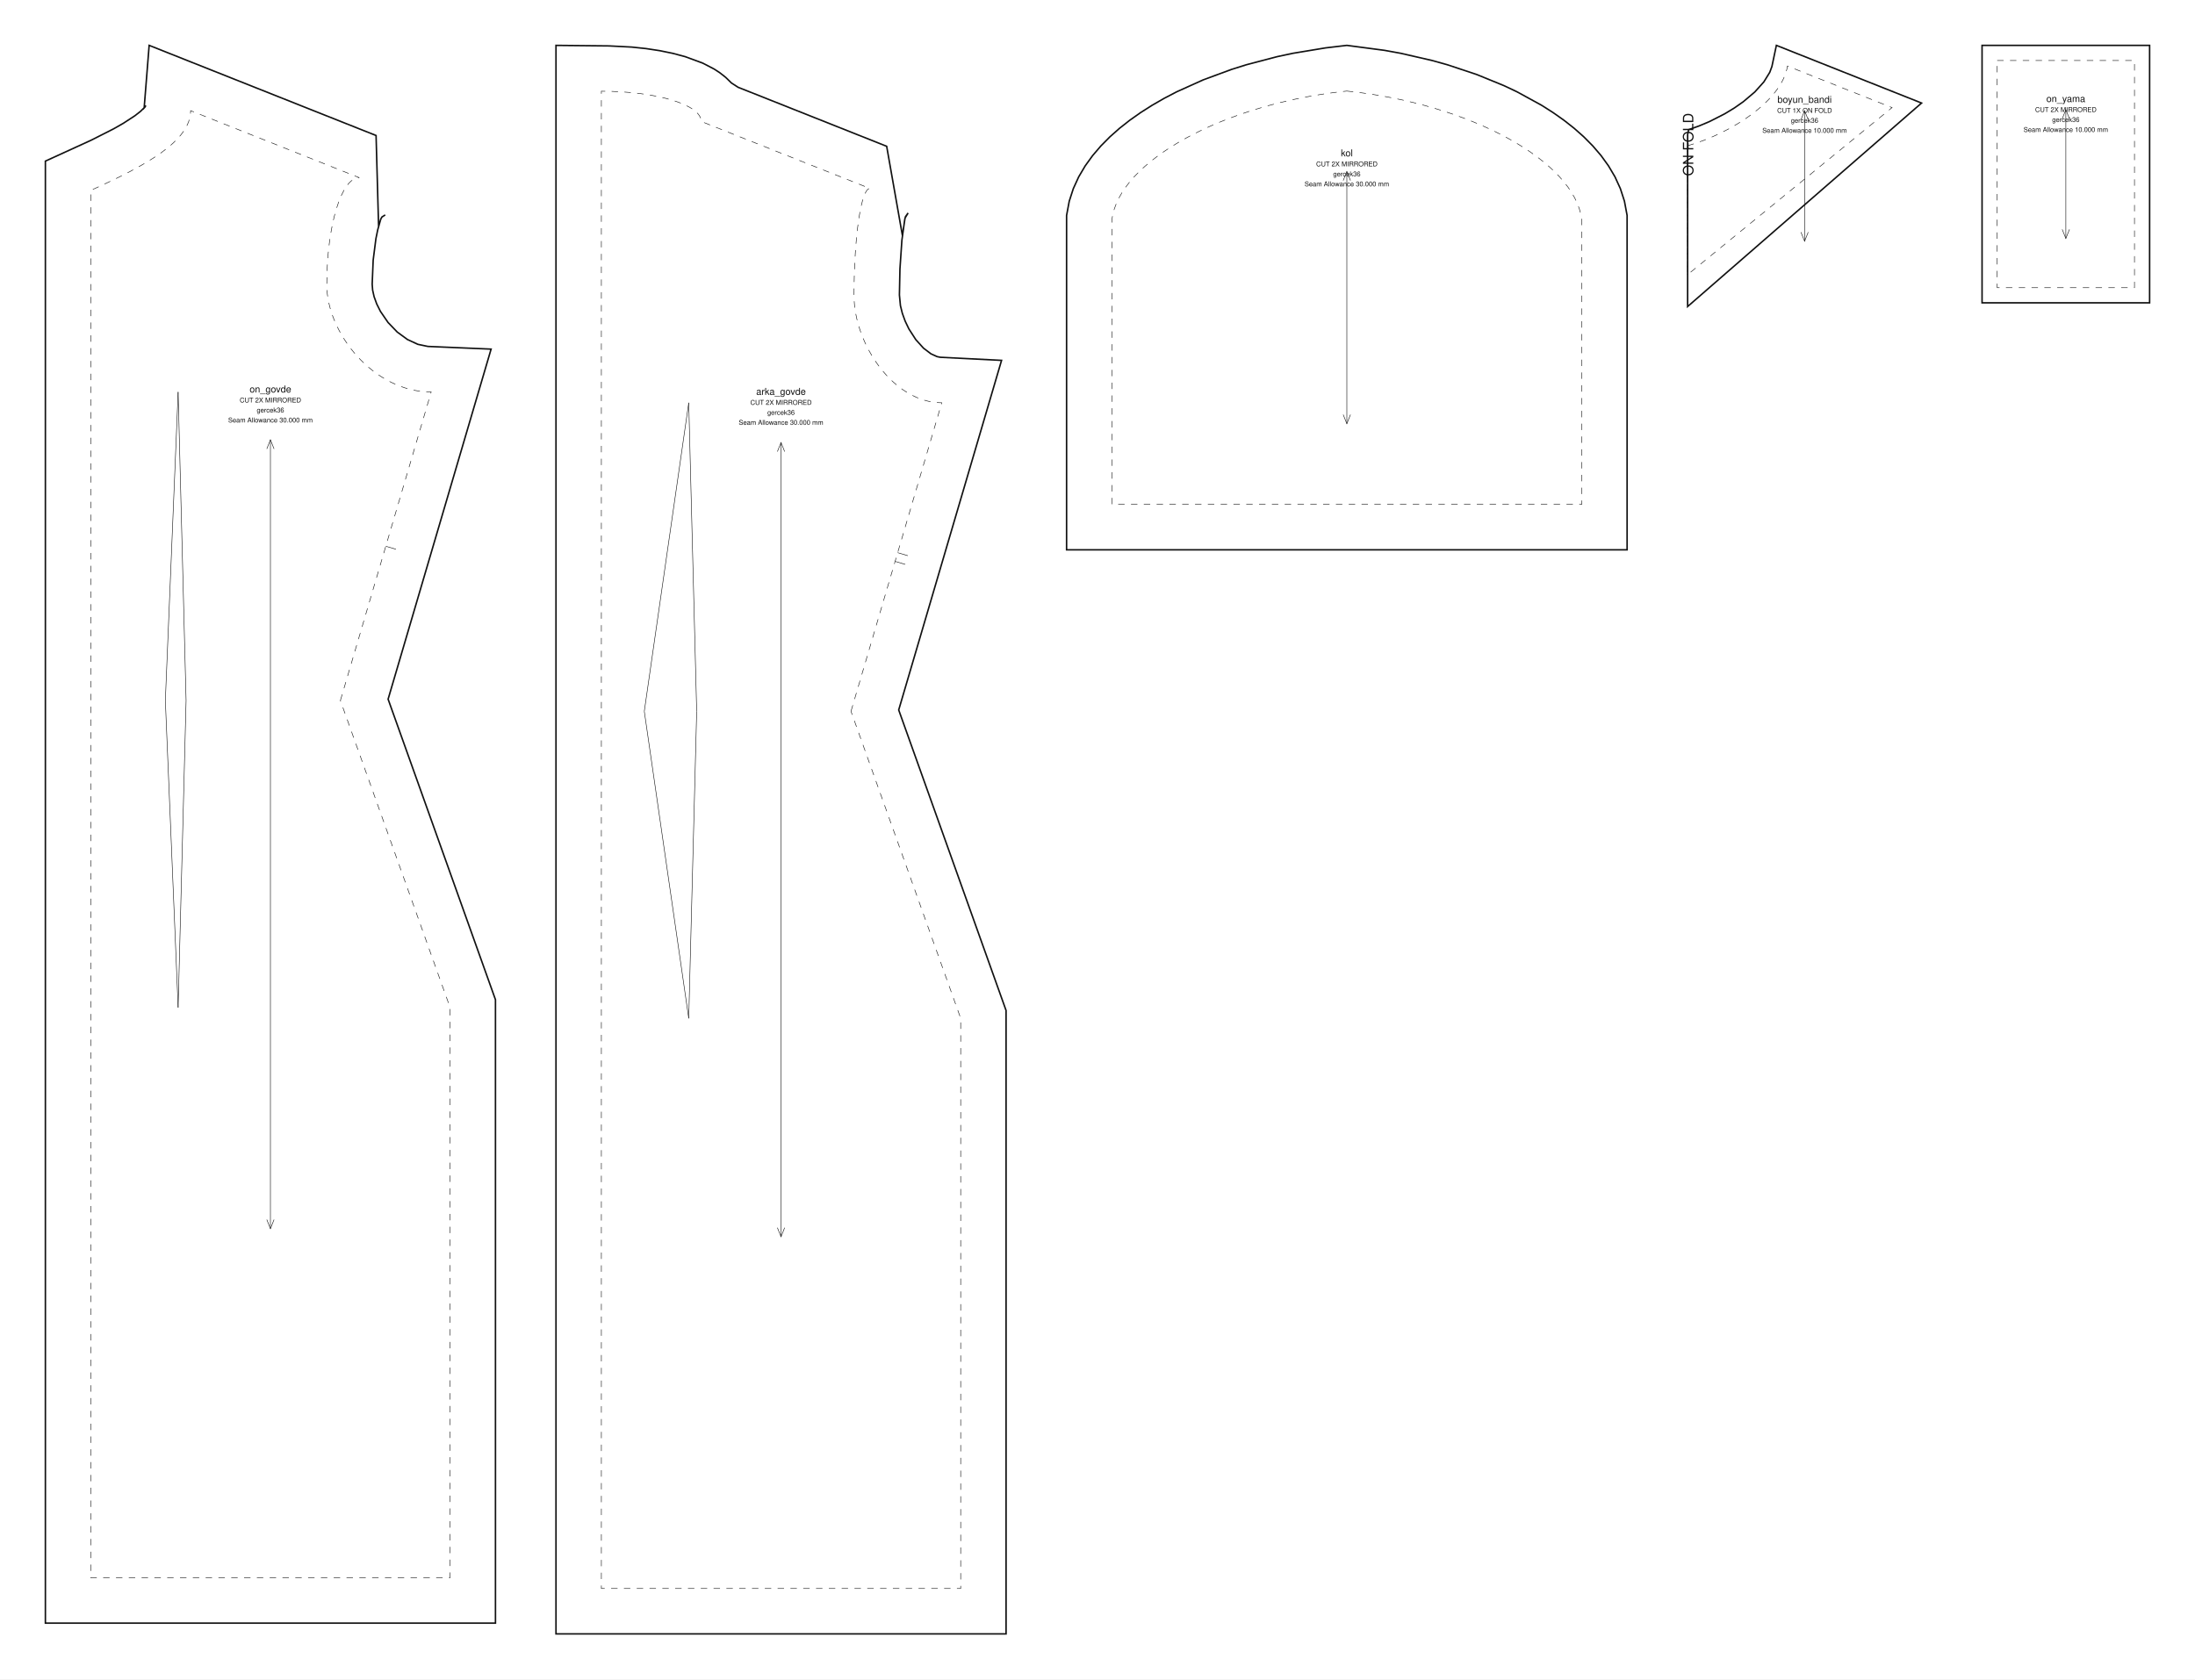
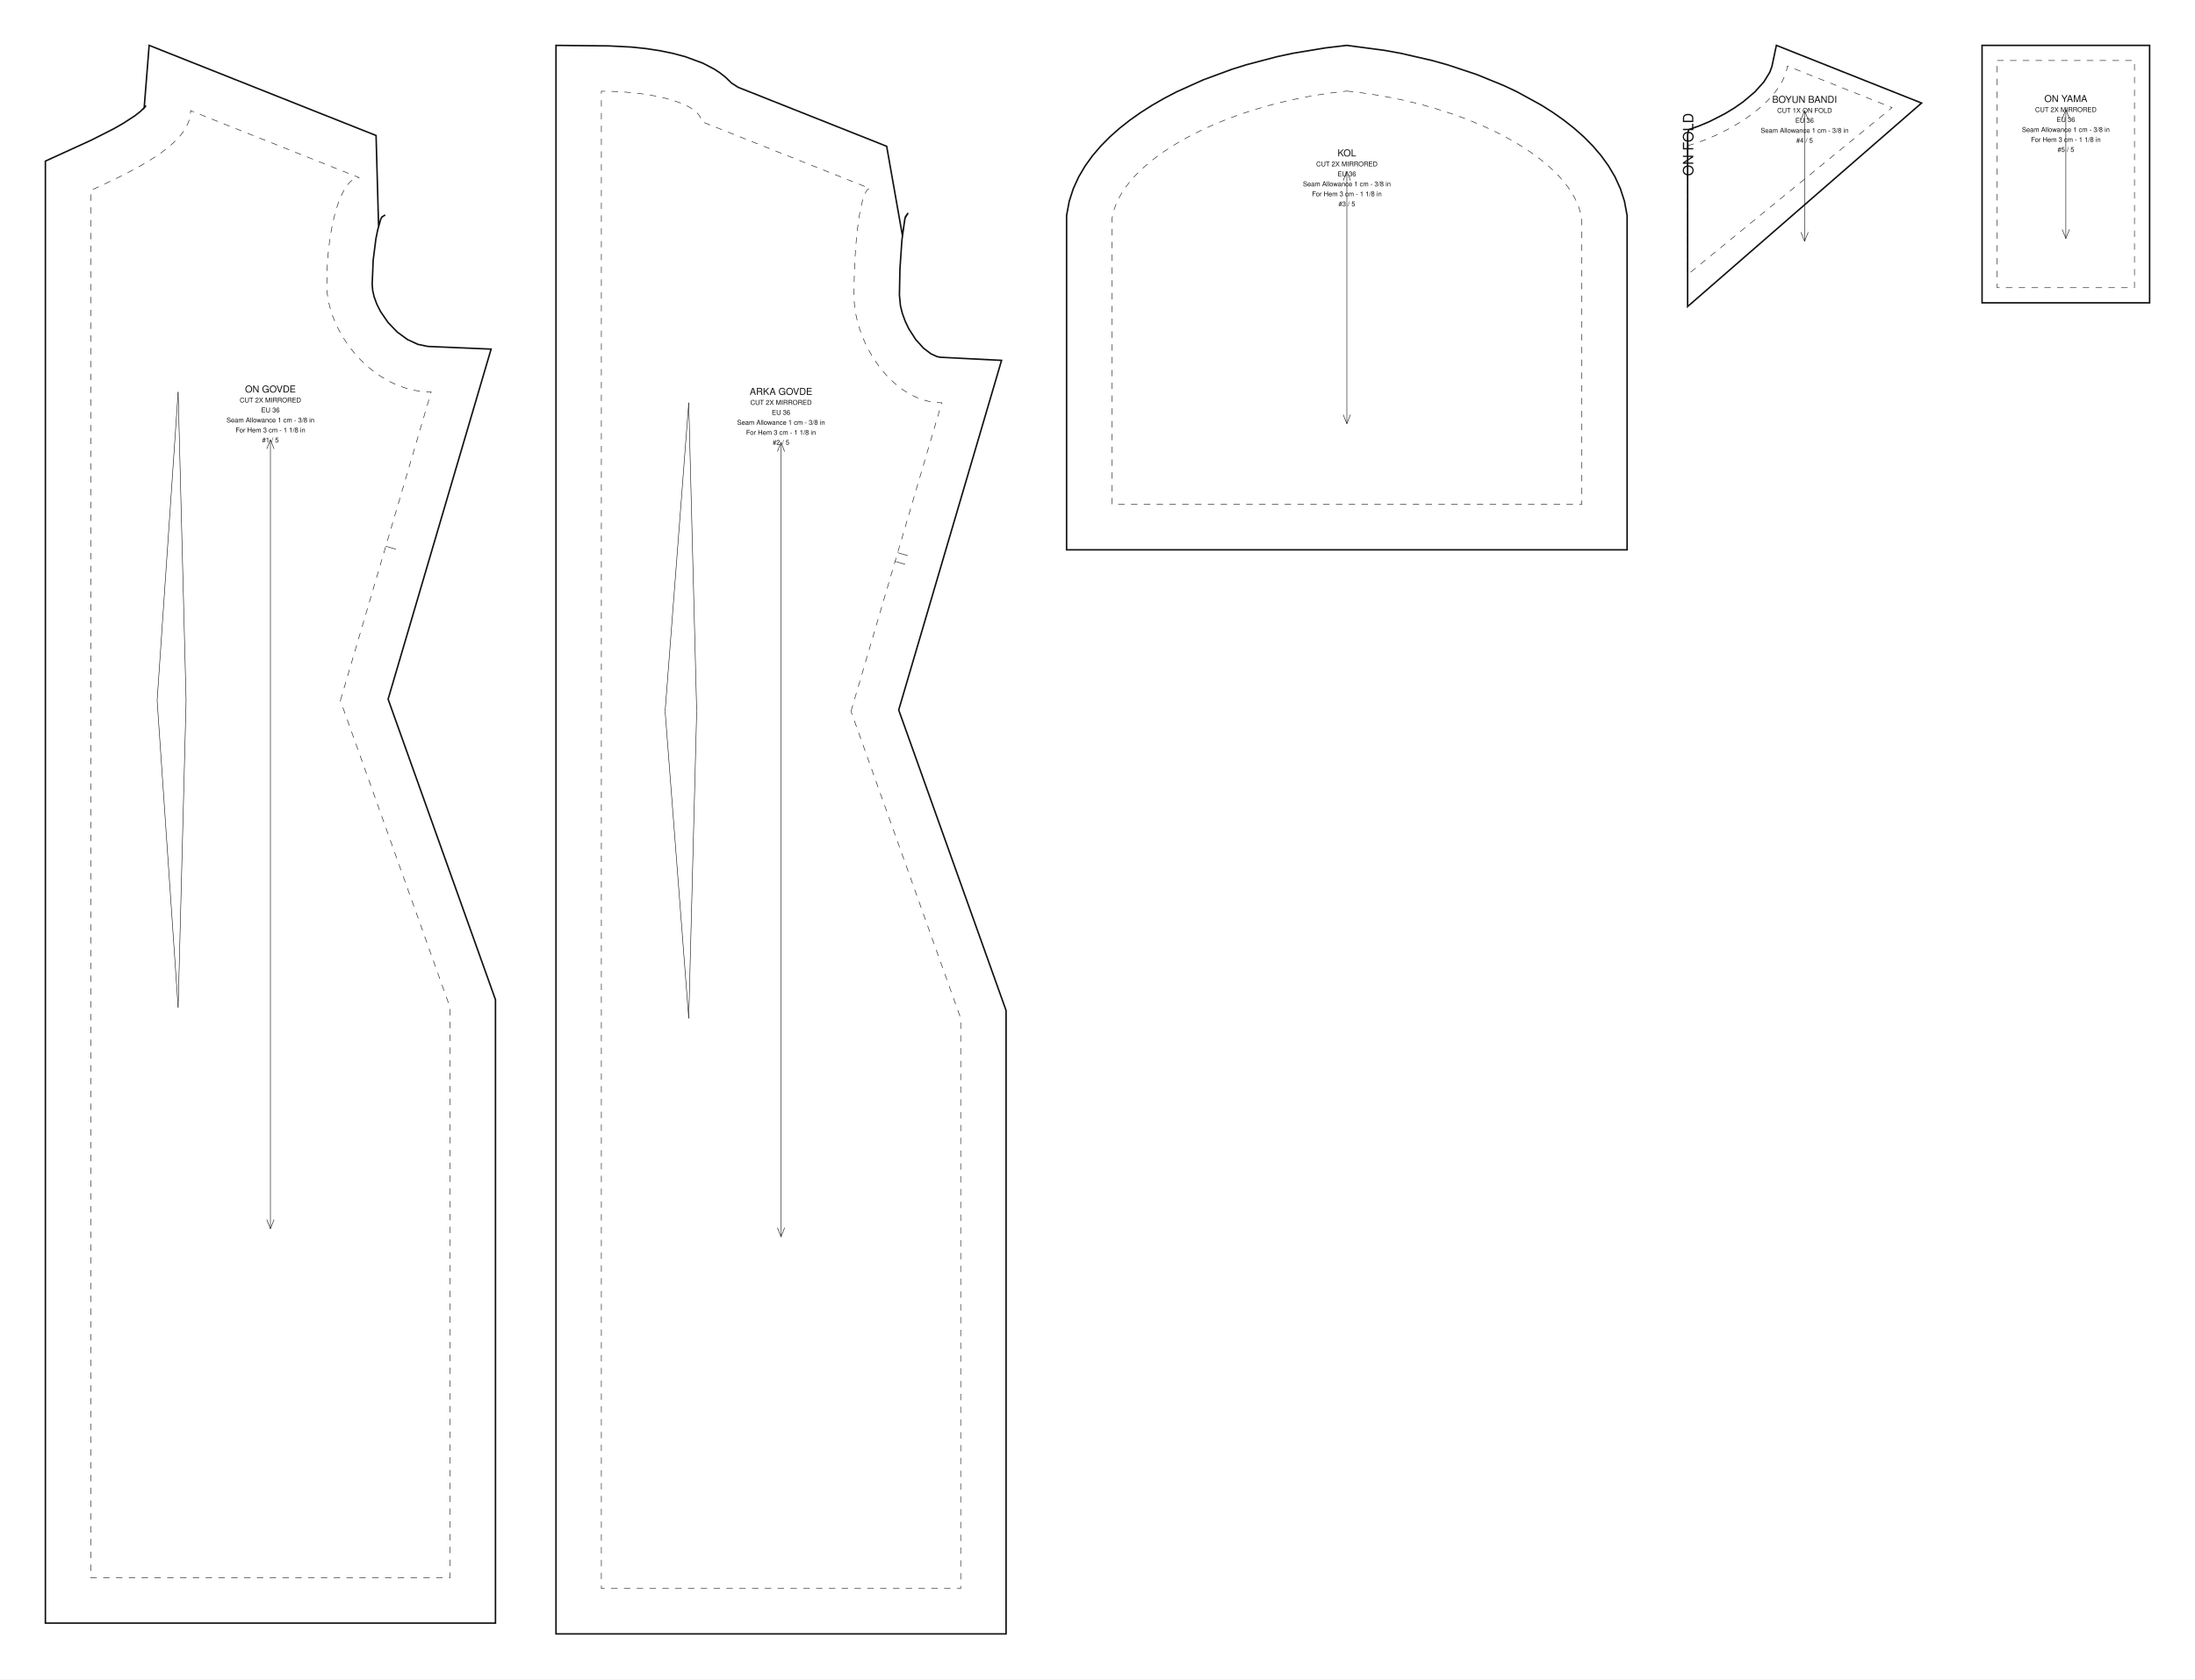
<svg xmlns="http://www.w3.org/2000/svg" data-ops="12" viewBox="0 0 1450.871 1110.308" width="1450.871mm" height="1110.308mm" data-scale="1:1" data-unit-mm="1" data-sheet="stitchu-pattern-sheet-v1" data-graf="taban-elbise" data-body="gercek36" data-parca="5">
  <rect width="1450.871" height="1110.308" fill="#ffffff" />
  <g font-family="Helvetica,Arial,sans-serif" fill="none" stroke="#111111">
    <g data-panel="on_govde">
      <path data-katman="1" data-tur="kesim" stroke-width="1.000" d="M 256.535 462.274 L 324.608 230.826 L 282.802 229.052 L 276.185 227.658 L 269.358 224.501 L 262.612 219.583 L 256.480 213.201 L 251.490 205.920 L 249.002 200.937 L 247.272 196.157 L 246.307 191.866 L 246.006 187.879 L 246.666 171.985 L 248.474 157.819 L 249.688 151.889 L 251.662 144.918 L 252.439 143.488 L 254.623 142.106 L 252.529 143.436 L 251.772 144.619 L 250.248 149.652 L 248.577 89.592 L 98.588 30.000 L 95.291 71.365 L 95.890 70.698 L 96.210 69.627 L 96.043 70.529 L 92.807 73.681 L 89.097 76.569 L 81.463 81.549 L 75.190 85.129 L 60.365 92.647 L 30.000 106.523 L 30.000 1073.172 L 327.500 1073.172 L 327.500 660.976 Z" />
      <path data-katman="14" data-tur="dikis" stroke-width="0.350" stroke-dasharray="4.233 4.233" d="M 225.000 463.172 L 285.000 259.172 C 246.892 259.172 216.000 220.043 216.000 188.322 C 216.000 149.193 225.626 117.472 237.500 117.472 L 126.000 73.172 C 126.000 93.220 96.451 109.472 60.000 125.862 L 60.000 463.172 L 60.000 1043.172 L 297.500 1043.172 L 297.500 666.172 L 225.000 463.172 Z" />
      <path data-katman="8" data-tur="pens" data-edge="ic_pens_1.1" stroke-width="0.350" d="M 123.000 463.172 L 117.750 259.172" />
-       <path data-katman="8" data-tur="pens" data-edge="ic_pens_1.2" stroke-width="0.350" d="M 117.750 259.172 L 109.296 463.172" />
-       <path data-katman="8" data-tur="pens" data-edge="ic_pens_1.3" stroke-width="0.350" d="M 109.296 463.172 L 117.750 666.172" />
+       <path data-katman="8" data-tur="pens" data-edge="ic_pens_1.2" stroke-width="0.350" d="M 117.750 259.172 L 103.864 463.172" />
+       <path data-katman="8" data-tur="pens" data-edge="ic_pens_1.3" stroke-width="0.350" d="M 103.864 463.172 L 117.750 666.172" />
      <path data-katman="8" data-tur="pens" data-edge="ic_pens_1.4" stroke-width="0.350" d="M 117.750 666.172 L 123.000 463.172" />
      <path data-katman="4" data-tur="centik" data-edge="side_front" stroke-width="0.350" d="M 255.000 361.172 L 261.716 363.148" />
      <path data-katman="7" data-tur="grain" stroke-width="0.350" d="M 178.750 290.793 L 178.750 812.379" />
      <path data-katman="7" data-tur="grainOk" stroke-width="0.350" d="M 181.150 296.793 L 178.750 290.793 L 176.350 296.793" />
      <path data-katman="7" data-tur="grainOk" stroke-width="0.350" d="M 176.350 806.379 L 178.750 812.379 L 181.150 806.379" />
-       <text data-katman="15" x="178.750" y="259.498" text-anchor="middle" font-size="6.300" fill="#111111" stroke="none">on_govde</text>
+       <text data-katman="15" x="178.750" y="259.498" text-anchor="middle" font-size="6.300" fill="#111111" stroke="none">ON GOVDE</text>
      <text data-katman="15" x="178.750" y="266.098" text-anchor="middle" font-size="4.400" fill="#111111" stroke="none">CUT 2X MIRRORED</text>
-       <text data-katman="15" x="178.750" y="272.698" text-anchor="middle" font-size="4.400" fill="#111111" stroke="none">gercek36</text>
-       <text data-katman="15" x="178.750" y="279.298" text-anchor="middle" font-size="4.400" fill="#111111" stroke="none">Seam Allowance 30.000 mm</text>
+       <text data-katman="15" x="178.750" y="272.698" text-anchor="middle" font-size="4.400" fill="#111111" stroke="none">EU 36</text>
+       <text data-katman="15" x="178.750" y="279.298" text-anchor="middle" font-size="4.400" fill="#111111" stroke="none">Seam Allowance 1 cm - 3/8 in</text>
+       <text data-katman="15" x="178.750" y="285.898" text-anchor="middle" font-size="4.400" fill="#111111" stroke="none">For Hem 3 cm - 1 1/8 in</text>
+       <text data-katman="15" x="178.750" y="292.498" text-anchor="middle" font-size="4.400" fill="#111111" stroke="none">#1 / 5</text>
    </g>
    <g data-panel="arka_govde">
      <path data-katman="1" data-tur="kesim" stroke-width="1.000" d="M 594.035 469.409 L 662.019 238.264 L 621.529 236.221 L 619.412 235.792 L 615.352 233.945 L 610.426 230.196 L 605.336 224.559 L 600.781 217.500 L 598.309 212.346 L 596.419 207.114 L 595.175 202.071 L 594.503 195.031 L 594.851 177.846 L 596.144 158.838 L 598.047 145.034 L 598.522 143.228 L 600.244 140.817 L 598.228 144.147 L 596.482 155.675 L 586.077 96.728 L 487.888 57.716 L 483.472 54.862 L 479.661 51.148 L 475.854 48.151 L 472.077 45.673 L 464.537 41.756 L 452.884 37.455 L 444.682 35.265 L 436.061 33.499 L 427.007 32.121 L 417.539 31.124 L 402.633 30.359 L 367.500 30.000 L 367.500 1080.308 L 665.000 1080.308 L 665.000 668.111 Z" />
      <path data-katman="14" data-tur="dikis" stroke-width="0.350" stroke-dasharray="4.233 4.233" d="M 562.500 470.308 L 622.500 266.308 C 590.467 266.308 564.500 227.179 564.500 195.458 C 564.500 156.329 569.201 124.608 575.000 124.608 L 463.500 80.308 C 463.500 69.262 433.951 60.308 397.500 60.308 L 397.500 470.308 L 397.500 1050.308 L 635.000 1050.308 L 635.000 673.308 L 562.500 470.308 Z" />
      <path data-katman="8" data-tur="pens" data-edge="ic_pens_1.1" stroke-width="0.350" d="M 460.500 470.308 L 455.250 266.308" />
-       <path data-katman="8" data-tur="pens" data-edge="ic_pens_1.2" stroke-width="0.350" d="M 455.250 266.308 L 425.871 470.308" />
-       <path data-katman="8" data-tur="pens" data-edge="ic_pens_1.3" stroke-width="0.350" d="M 425.871 470.308 L 455.250 673.308" />
+       <path data-katman="8" data-tur="pens" data-edge="ic_pens_1.2" stroke-width="0.350" d="M 455.250 266.308 L 439.636 470.308" />
+       <path data-katman="8" data-tur="pens" data-edge="ic_pens_1.3" stroke-width="0.350" d="M 439.636 470.308 L 455.250 673.308" />
      <path data-katman="8" data-tur="pens" data-edge="ic_pens_1.4" stroke-width="0.350" d="M 455.250 673.308 L 460.500 470.308" />
      <path data-katman="4" data-tur="centik" data-edge="side_back" stroke-width="0.350" d="M 591.654 371.186 L 598.369 373.161" />
      <path data-katman="4" data-tur="centik" data-edge="side_back" stroke-width="0.350" d="M 593.346 365.430 L 600.062 367.405" />
      <path data-katman="7" data-tur="grain" stroke-width="0.350" d="M 516.250 292.577 L 516.250 817.731" />
      <path data-katman="7" data-tur="grainOk" stroke-width="0.350" d="M 518.650 298.577 L 516.250 292.577 L 513.850 298.577" />
      <path data-katman="7" data-tur="grainOk" stroke-width="0.350" d="M 513.850 811.731 L 516.250 817.731 L 518.650 811.731" />
-       <text data-katman="15" x="516.250" y="261.068" text-anchor="middle" font-size="6.300" fill="#111111" stroke="none">arka_govde</text>
+       <text data-katman="15" x="516.250" y="261.068" text-anchor="middle" font-size="6.300" fill="#111111" stroke="none">ARKA GOVDE</text>
      <text data-katman="15" x="516.250" y="267.668" text-anchor="middle" font-size="4.400" fill="#111111" stroke="none">CUT 2X MIRRORED</text>
-       <text data-katman="15" x="516.250" y="274.268" text-anchor="middle" font-size="4.400" fill="#111111" stroke="none">gercek36</text>
-       <text data-katman="15" x="516.250" y="280.868" text-anchor="middle" font-size="4.400" fill="#111111" stroke="none">Seam Allowance 30.000 mm</text>
+       <text data-katman="15" x="516.250" y="274.268" text-anchor="middle" font-size="4.400" fill="#111111" stroke="none">EU 36</text>
+       <text data-katman="15" x="516.250" y="280.868" text-anchor="middle" font-size="4.400" fill="#111111" stroke="none">Seam Allowance 1 cm - 3/8 in</text>
+       <text data-katman="15" x="516.250" y="287.468" text-anchor="middle" font-size="4.400" fill="#111111" stroke="none">For Hem 3 cm - 1 1/8 in</text>
+       <text data-katman="15" x="516.250" y="294.068" text-anchor="middle" font-size="4.400" fill="#111111" stroke="none">#2 / 5</text>
    </g>
    <g data-panel="kol">
      <path data-katman="1" data-tur="kesim" stroke-width="1.000" d="M 890.250 30.000 L 915.178 33.292 L 925.858 35.232 L 946.615 40.000 L 956.654 42.806 L 975.964 49.216 L 994.134 56.639 L 1002.751 60.717 L 1018.968 69.601 L 1026.537 74.415 L 1033.727 79.489 L 1040.519 84.840 L 1046.894 90.494 L 1052.823 96.483 L 1058.270 102.849 L 1063.180 109.641 L 1067.474 116.908 L 1071.039 124.689 L 1073.728 132.988 L 1075.500 142.443 L 1075.500 363.529 L 705.000 363.529 L 705.000 142.443 L 706.772 132.988 L 709.461 124.689 L 713.026 116.908 L 717.320 109.641 L 722.230 102.849 L 727.677 96.483 L 733.606 90.494 L 739.981 84.840 L 746.773 79.489 L 753.963 74.415 L 761.532 69.601 L 769.466 65.037 L 777.749 60.717 L 795.300 52.804 L 814.057 45.881 L 823.846 42.806 L 844.156 37.471 L 854.642 35.232 L 876.180 31.664 Z" />
      <path data-katman="14" data-tur="dikis" stroke-width="0.350" stroke-dasharray="4.233 4.233" d="M 890.250 60.209 C 971.436 68.528 1040.944 106.593 1045.500 145.229 L 1045.500 333.529 L 735.000 333.529 L 735.000 145.229 C 739.556 106.593 809.064 68.528 890.250 60.209 Z" />
      <path data-katman="7" data-tur="grain" stroke-width="0.350" d="M 890.250 113.382 L 890.250 280.147" />
      <path data-katman="7" data-tur="grainOk" stroke-width="0.350" d="M 892.650 119.382 L 890.250 113.382 L 887.850 119.382" />
      <path data-katman="7" data-tur="grainOk" stroke-width="0.350" d="M 887.850 274.147 L 890.250 280.147 L 892.650 274.147" />
-       <text data-katman="15" x="890.250" y="103.376" text-anchor="middle" font-size="6.300" fill="#111111" stroke="none">kol</text>
+       <text data-katman="15" x="890.250" y="103.376" text-anchor="middle" font-size="6.300" fill="#111111" stroke="none">KOL</text>
      <text data-katman="15" x="890.250" y="109.976" text-anchor="middle" font-size="4.400" fill="#111111" stroke="none">CUT 2X MIRRORED</text>
-       <text data-katman="15" x="890.250" y="116.576" text-anchor="middle" font-size="4.400" fill="#111111" stroke="none">gercek36</text>
-       <text data-katman="15" x="890.250" y="123.176" text-anchor="middle" font-size="4.400" fill="#111111" stroke="none">Seam Allowance 30.000 mm</text>
+       <text data-katman="15" x="890.250" y="116.576" text-anchor="middle" font-size="4.400" fill="#111111" stroke="none">EU 36</text>
+       <text data-katman="15" x="890.250" y="123.176" text-anchor="middle" font-size="4.400" fill="#111111" stroke="none">Seam Allowance 1 cm - 3/8 in</text>
+       <text data-katman="15" x="890.250" y="129.776" text-anchor="middle" font-size="4.400" fill="#111111" stroke="none">For Hem 3 cm - 1 1/8 in</text>
+       <text data-katman="15" x="890.250" y="136.376" text-anchor="middle" font-size="4.400" fill="#111111" stroke="none">#3 / 5</text>
    </g>
    <g data-panel="boyun_bandi">
      <path data-katman="1" data-tur="kesim" stroke-width="1.000" d="M 1115.500 88.944 L 1116.155 85.719 L 1123.042 83.283 L 1129.937 80.380 L 1140.002 75.262 L 1146.335 71.422 L 1152.213 67.313 L 1159.901 60.810 L 1165.868 54.176 L 1169.794 47.813 L 1171.225 43.936 L 1174.164 30.000 L 1270.121 68.125 L 1115.500 202.682 Z" />
      <path data-katman="14" data-tur="dikis" stroke-width="0.350" stroke-dasharray="4.233 4.233" d="M 1115.500 96.365 C 1144.971 87.955 1177.971 66.175 1181.500 43.675 L 1250.630 71.141 L 1115.500 181.593 L 1115.500 96.365 Z" />
      <path data-katman="6" data-tur="kat" stroke-width="0.350" stroke-dasharray="4.233 4.233" d="M 1115.500 96.365 L 1115.500 181.593" />
      <text data-katman="15" x="1119.260" y="116.341" font-size="9.400" fill="#111111" stroke="none" transform="rotate(-90 1119.260 116.341)">ON FOLD</text>
      <path data-katman="7" data-tur="grain" stroke-width="0.350" d="M 1192.811 73.171 L 1192.811 159.512" />
      <path data-katman="7" data-tur="grainOk" stroke-width="0.350" d="M 1195.211 79.171 L 1192.811 73.171 L 1190.411 79.171" />
      <path data-katman="7" data-tur="grainOk" stroke-width="0.350" d="M 1190.411 153.512 L 1192.811 159.512 L 1195.211 153.512" />
-       <text data-katman="15" x="1192.811" y="67.990" text-anchor="middle" font-size="6.300" fill="#111111" stroke="none">boyun_bandi</text>
+       <text data-katman="15" x="1192.811" y="67.990" text-anchor="middle" font-size="6.300" fill="#111111" stroke="none">BOYUN BANDI</text>
      <text data-katman="15" x="1192.811" y="74.590" text-anchor="middle" font-size="4.400" fill="#111111" stroke="none">CUT 1X ON FOLD</text>
-       <text data-katman="15" x="1192.811" y="81.190" text-anchor="middle" font-size="4.400" fill="#111111" stroke="none">gercek36</text>
-       <text data-katman="15" x="1192.811" y="87.790" text-anchor="middle" font-size="4.400" fill="#111111" stroke="none">Seam Allowance 10.000 mm</text>
+       <text data-katman="15" x="1192.811" y="81.190" text-anchor="middle" font-size="4.400" fill="#111111" stroke="none">EU 36</text>
+       <text data-katman="15" x="1192.811" y="87.790" text-anchor="middle" font-size="4.400" fill="#111111" stroke="none">Seam Allowance 1 cm - 3/8 in</text>
+       <text data-katman="15" x="1192.811" y="94.390" text-anchor="middle" font-size="4.400" fill="#111111" stroke="none">#4 / 5</text>
    </g>
    <g data-panel="on_yama">
      <path data-katman="1" data-tur="kesim" stroke-width="1.000" d="M 1310.121 30.000 L 1420.871 30.000 L 1420.871 200.220 L 1310.121 200.220 Z" />
      <path data-katman="14" data-tur="dikis" stroke-width="0.350" stroke-dasharray="4.233 4.233" d="M 1320.121 40.000 L 1410.871 40.000 L 1410.871 190.220 L 1320.121 190.220 L 1320.121 40.000 Z" />
      <path data-katman="7" data-tur="grain" stroke-width="0.350" d="M 1365.496 72.555 L 1365.496 157.665" />
      <path data-katman="7" data-tur="grainOk" stroke-width="0.350" d="M 1367.896 78.555 L 1365.496 72.555 L 1363.096 78.555" />
      <path data-katman="7" data-tur="grainOk" stroke-width="0.350" d="M 1363.096 151.665 L 1365.496 157.665 L 1367.896 151.665" />
-       <text data-katman="15" x="1365.496" y="67.448" text-anchor="middle" font-size="6.300" fill="#111111" stroke="none">on_yama</text>
+       <text data-katman="15" x="1365.496" y="67.448" text-anchor="middle" font-size="6.300" fill="#111111" stroke="none">ON YAMA</text>
      <text data-katman="15" x="1365.496" y="74.048" text-anchor="middle" font-size="4.400" fill="#111111" stroke="none">CUT 2X MIRRORED</text>
-       <text data-katman="15" x="1365.496" y="80.648" text-anchor="middle" font-size="4.400" fill="#111111" stroke="none">gercek36</text>
-       <text data-katman="15" x="1365.496" y="87.248" text-anchor="middle" font-size="4.400" fill="#111111" stroke="none">Seam Allowance 10.000 mm</text>
+       <text data-katman="15" x="1365.496" y="80.648" text-anchor="middle" font-size="4.400" fill="#111111" stroke="none">EU 36</text>
+       <text data-katman="15" x="1365.496" y="87.248" text-anchor="middle" font-size="4.400" fill="#111111" stroke="none">Seam Allowance 1 cm - 3/8 in</text>
+       <text data-katman="15" x="1365.496" y="93.848" text-anchor="middle" font-size="4.400" fill="#111111" stroke="none">For Hem 3 cm - 1 1/8 in</text>
+       <text data-katman="15" x="1365.496" y="100.448" text-anchor="middle" font-size="4.400" fill="#111111" stroke="none">#5 / 5</text>
    </g>
  </g>
</svg>
